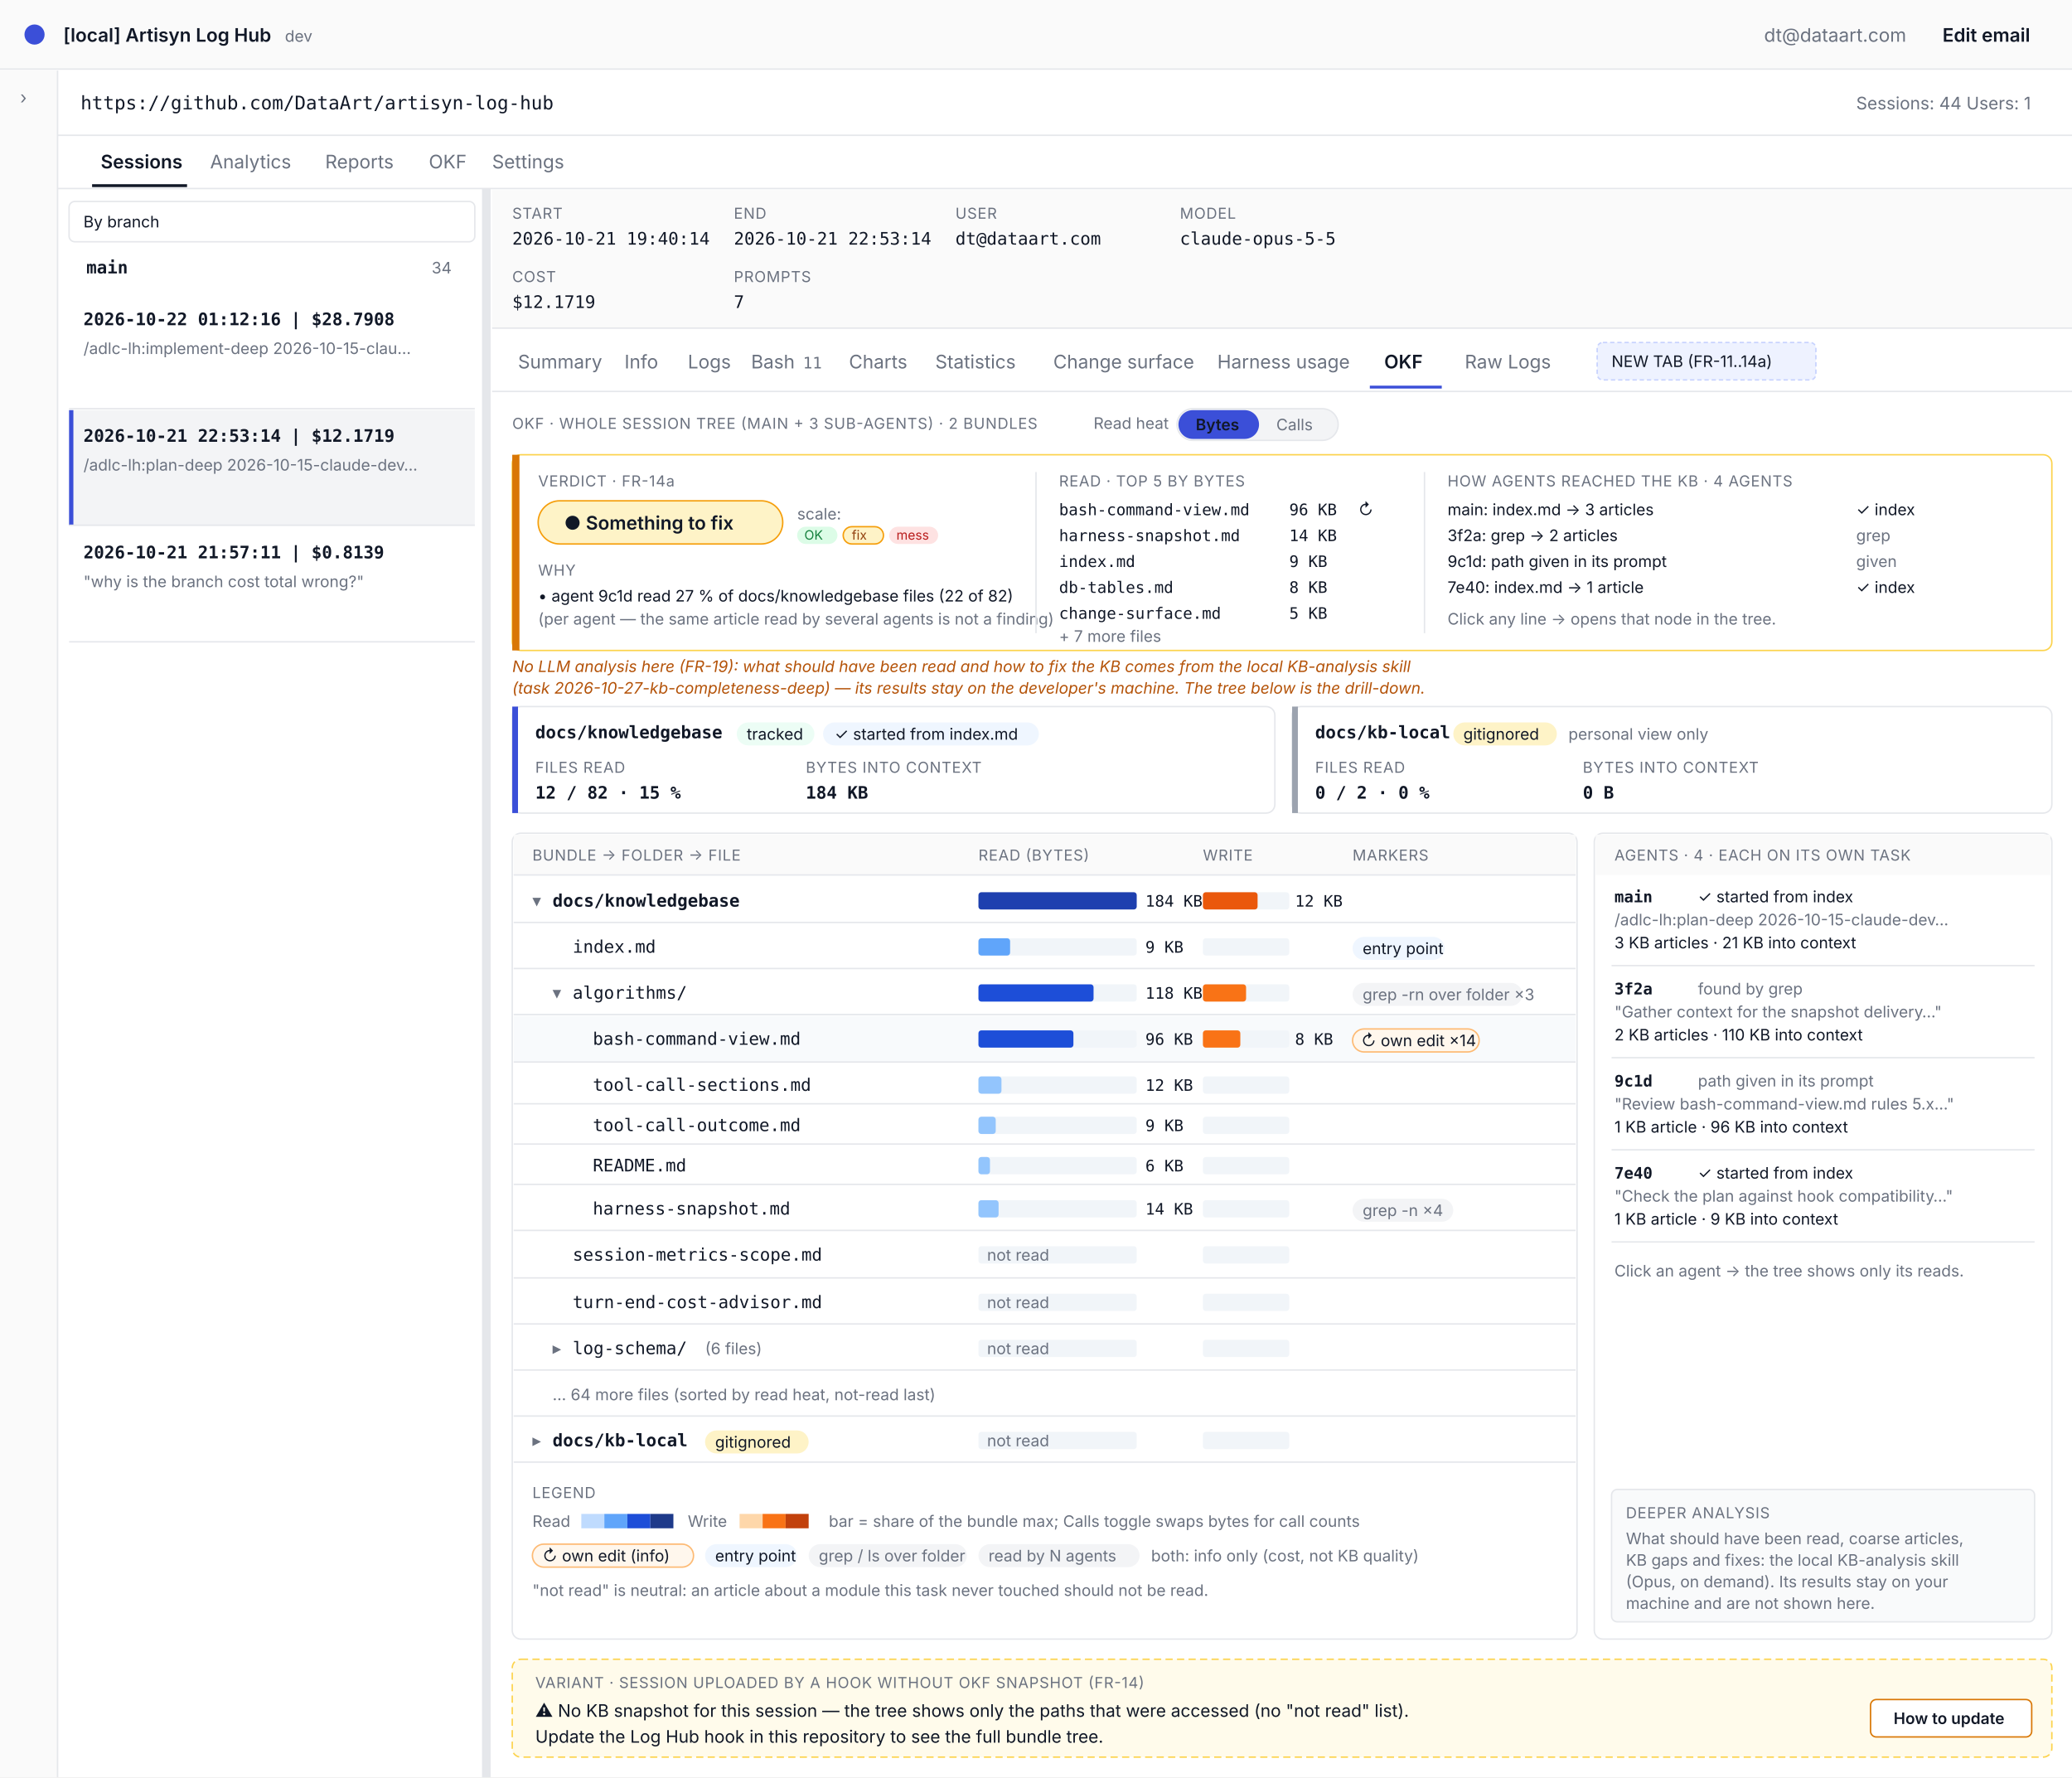
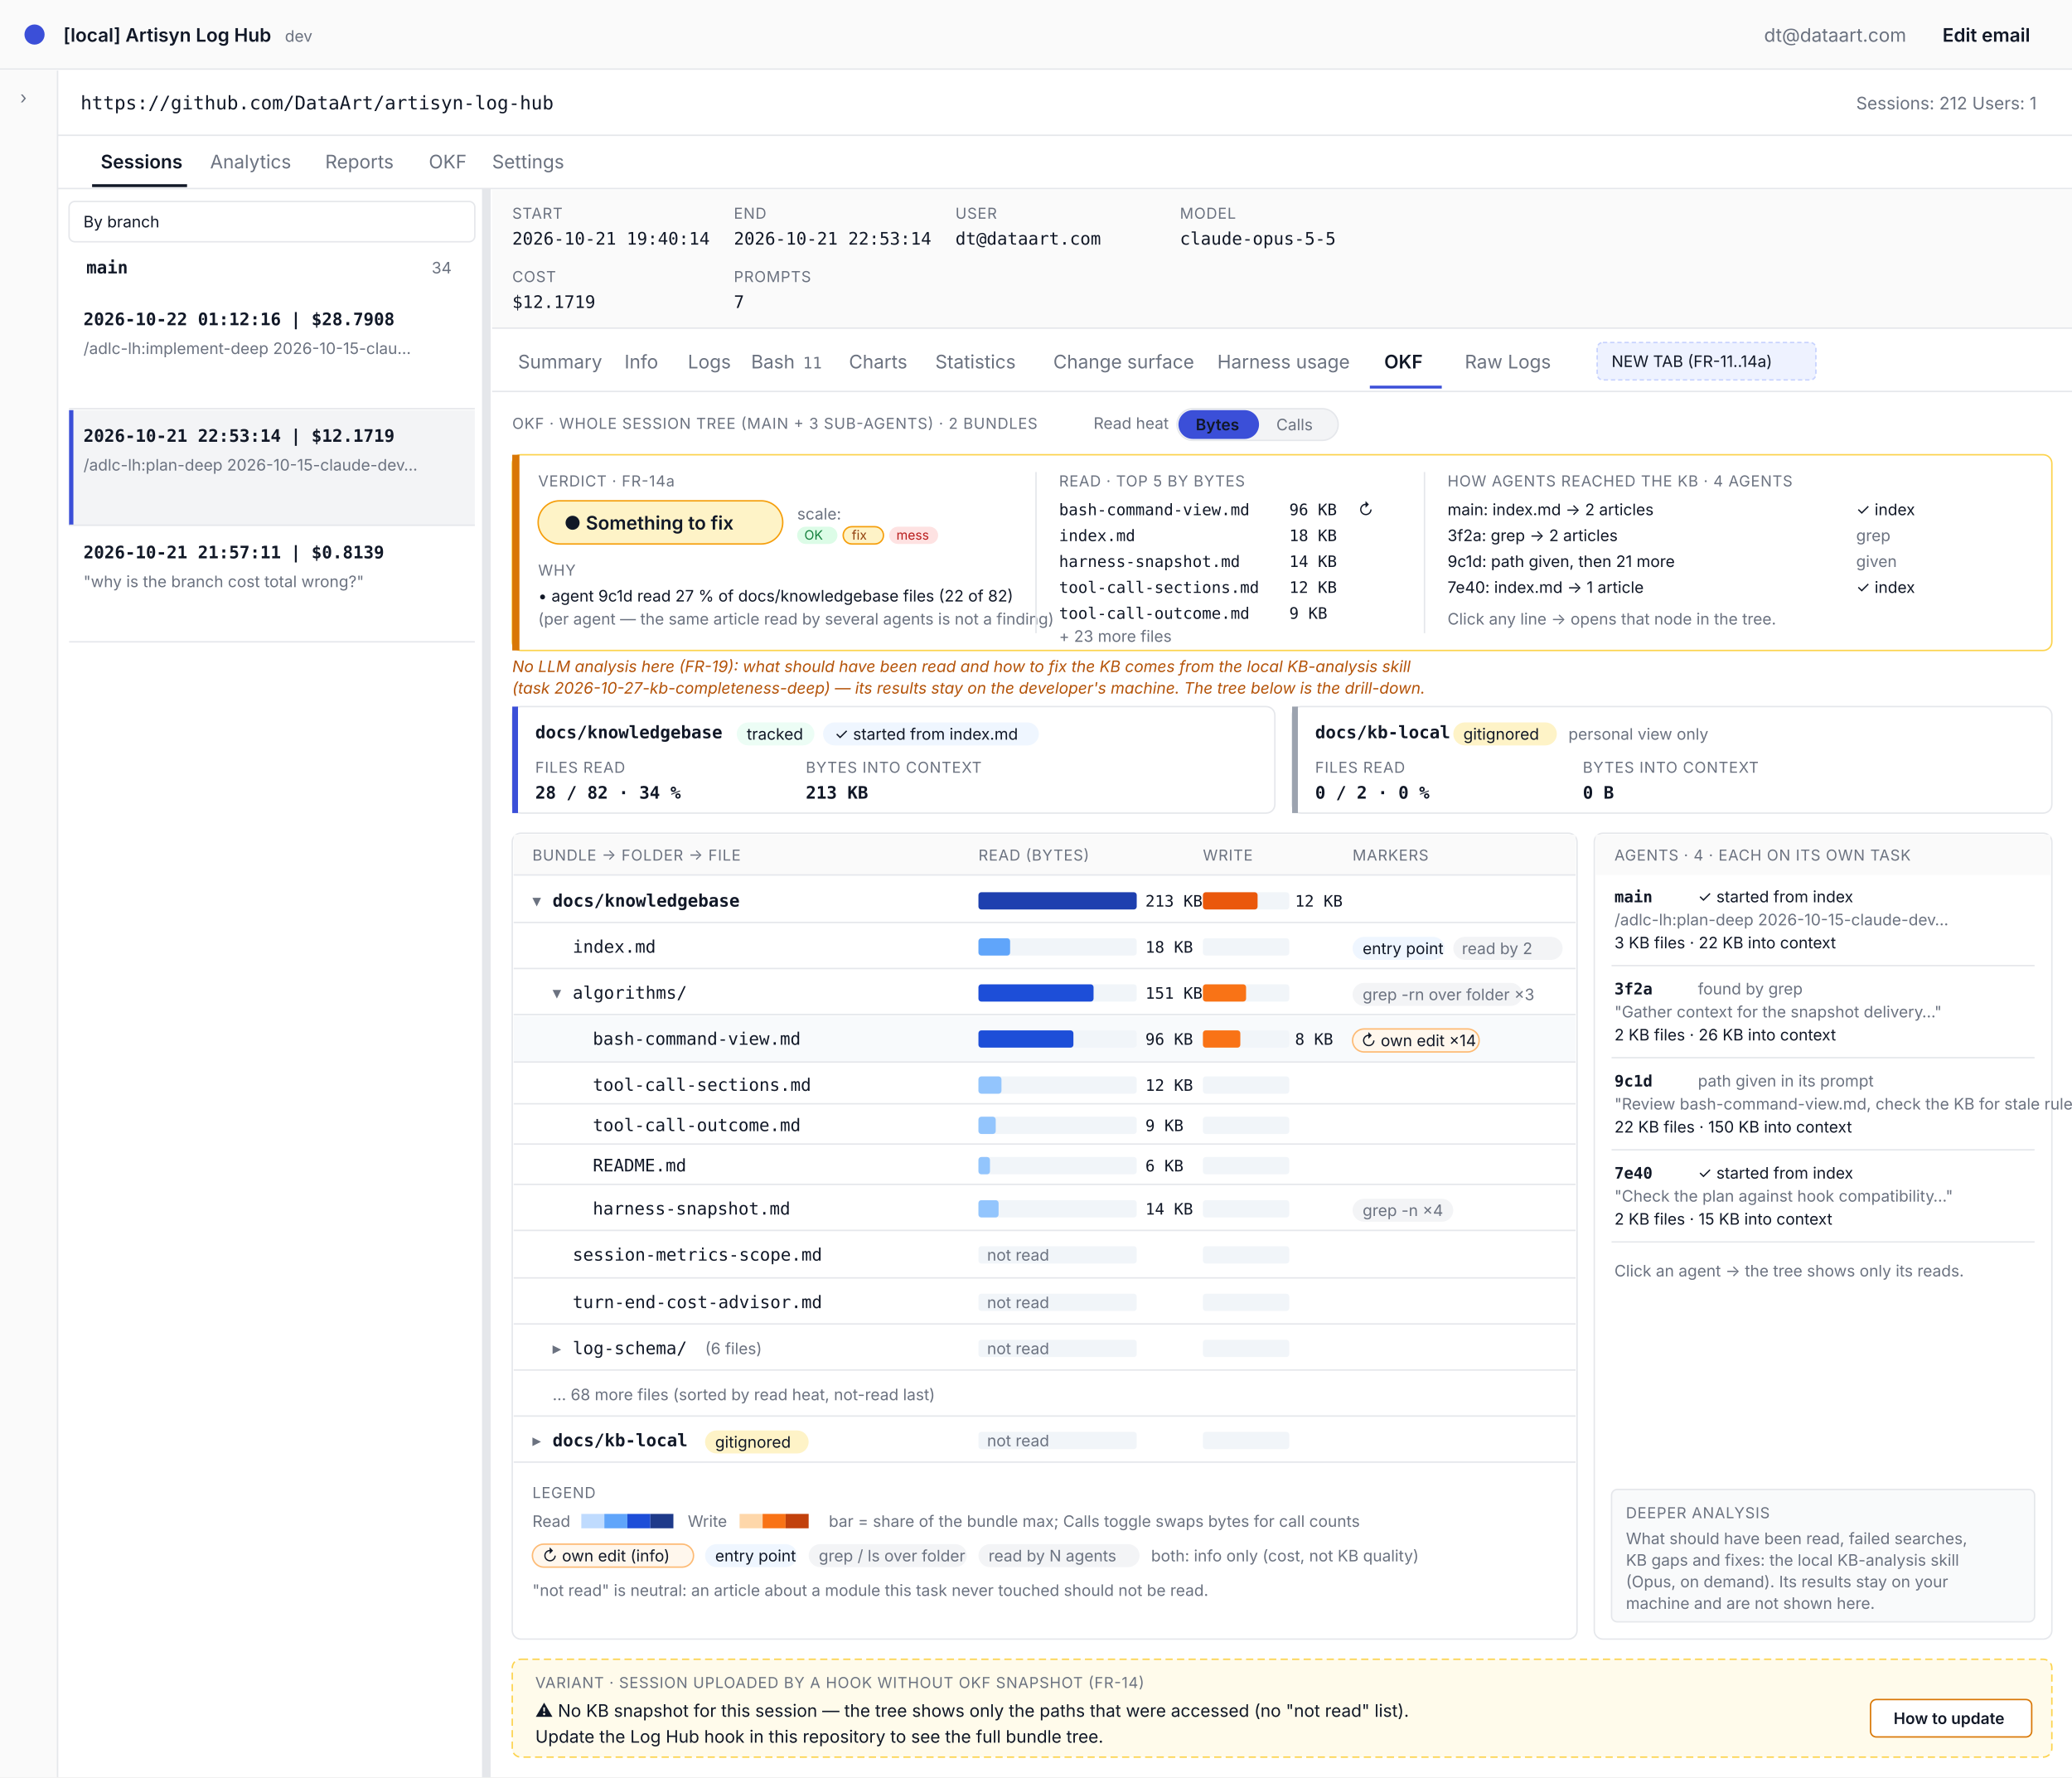
<svg xmlns="http://www.w3.org/2000/svg" width="1440" height="1235" viewBox="0 0 1440 1235" font-family="Segoe UI, Inter, Arial, sans-serif">
  <style>
    .t { font-size: 13px; fill: #111827; }
    .s { font-size: 12px; fill: #111827; }
    .xs { font-size: 11px; fill: #111827; }
    .m { fill: #6b7280; }
    .cap { font-size: 10.5px; fill: #6b7280; letter-spacing: .4px; }
    .mono { font-family: Consolas, 'JetBrains Mono', monospace; }
    .b { font-weight: 600; }
    .line { stroke: #e5e7eb; stroke-width: 1; }
    .note { font-size: 11px; fill: #b45309; font-style: italic; }
  </style>
  <rect width="1440" height="1235" fill="#ffffff" />
  <rect width="1440" height="48" fill="#fafafa" />
  <line x1="0" y1="48" x2="1440" y2="48" class="line" />
  <circle cx="24" cy="24" r="7" fill="#3b4fd8" />
  <text x="44" y="29" class="t b">[local] Artisyn Log Hub</text>
  <text x="198" y="29" class="xs m">dev</text>
  <text x="1226" y="29" class="t m">dt@dataart.com</text>
  <text x="1350" y="29" class="t b">Edit email</text>
  <rect x="0" y="49" width="40" height="1186" fill="#fafafa" />
  <line x1="40" y1="49" x2="40" y2="1235" class="line" />
  <text x="14" y="72" class="s m">›</text>
  <text x="56" y="76" class="t mono">https://github.com/DataArt/artisyn-log-hub</text>
-   <text x="1290" y="76" class="s m">Sessions: 44  Users: 1</text>
+   <text x="1290" y="76" class="s m">Sessions: 212  Users: 1</text>
  <line x1="40" y1="94" x2="1440" y2="94" class="line" />
  <text x="70" y="117" class="t b">Sessions</text>
  <rect x="64" y="128" width="66" height="2" fill="#111827" />
  <text x="146" y="117" class="t m">Analytics</text>
  <text x="226" y="117" class="t m">Reports</text>
  <text x="298" y="117" class="t m">OKF</text>
  <text x="342" y="117" class="t m">Settings</text>
  <line x1="40" y1="131" x2="1440" y2="131" class="line" />
  <rect x="48" y="140" width="282" height="910" fill="#ffffff" />
  <rect x="48" y="140" width="282" height="28" rx="4" fill="#fff" stroke="#e5e7eb" />
  <text x="58" y="158" class="xs">By branch</text>
  <text x="60" y="190" class="s b mono">main</text>
  <text x="300" y="190" class="xs m">34</text>
  <g>
    <rect x="48" y="204" width="282" height="80" fill="#fff" />
    <text x="58" y="226" class="s b mono">2026-10-22 01:12:16</text>
    <text x="202" y="226" class="s b mono" fill="#ea580c">| $28.7908</text>
    <text x="58" y="246" class="xs m">/adlc-lh:implement-deep 2026-10-15-clau…</text>
    <line x1="48" y1="284" x2="330" y2="284" class="line" />
    <rect x="48" y="285" width="282" height="80" fill="#f3f4f6" />
    <rect x="48" y="285" width="3" height="80" fill="#3b4fd8" />
    <text x="58" y="307" class="s b mono">2026-10-21 22:53:14</text>
    <text x="202" y="307" class="s b mono" fill="#2563eb">| $12.1719</text>
    <text x="58" y="327" class="xs m">/adlc-lh:plan-deep 2026-10-15-claude-dev…</text>
    <line x1="48" y1="365" x2="330" y2="365" class="line" />
    <text x="58" y="388" class="s b mono">2026-10-21 21:57:11</text>
    <text x="202" y="388" class="s b mono" fill="#16a34a">| $0.8139</text>
    <text x="58" y="408" class="xs m">"why is the branch cost total wrong?"</text>
    <line x1="48" y1="446" x2="330" y2="446" class="line" />
  </g>
  <line x1="338" y1="131" x2="338" y2="1235" stroke="#e5e7eb" stroke-width="6" />
  <rect x="342" y="132" width="1098" height="96" fill="#fafafa" />
  <text x="356" y="152" class="cap">START</text>
  <text x="356" y="170" class="s mono">2026-10-21 19:40:14</text>
  <text x="510" y="152" class="cap">END</text>
  <text x="510" y="170" class="s mono">2026-10-21 22:53:14</text>
  <text x="664" y="152" class="cap">USER</text>
  <text x="664" y="170" class="s mono">dt@dataart.com</text>
  <text x="820" y="152" class="cap">MODEL</text>
  <text x="820" y="170" class="s mono">claude-opus-5-5</text>
  <text x="356" y="196" class="cap">COST</text>
  <text x="356" y="214" class="s mono">$12.1719</text>
  <text x="510" y="196" class="cap">PROMPTS</text>
  <text x="510" y="214" class="s mono">7</text>
  <line x1="342" y1="228" x2="1440" y2="228" class="line" />
  <text x="360" y="256" class="t m">Summary</text>
  <text x="434" y="256" class="t m">Info</text>
  <text x="478" y="256" class="t m">Logs</text>
  <text x="522" y="256" class="t m">Bash</text>
  <text x="558" y="256" class="xs m mono">11</text>
  <text x="590" y="256" class="t m">Charts</text>
  <text x="650" y="256" class="t m">Statistics</text>
  <text x="732" y="256" class="t m">Change surface</text>
  <text x="846" y="256" class="t m">Harness usage</text>
  <text x="962" y="256" class="t b">OKF</text>
  <rect x="952" y="268" width="50" height="2" fill="#3b4fd8" />
  <text x="1018" y="256" class="t m">Raw Logs</text>
  <rect x="1110" y="238" width="152" height="26" rx="4" fill="#eef2ff" stroke="#c7d2fe" stroke-dasharray="3 2" />
  <text x="1120" y="255" class="xs" fill="#3730a3">NEW TAB (FR-11..14a)</text>
  <line x1="342" y1="272" x2="1440" y2="272" class="line" />
  <text x="356" y="298" class="cap">OKF · WHOLE SESSION TREE (MAIN + 3 SUB-AGENTS) · 2 BUNDLES</text>
  <text x="760" y="298" class="xs m">Read heat</text>
  <rect x="818" y="284" width="112" height="22" rx="11" fill="#f3f4f6" stroke="#e5e7eb" />
  <rect x="819" y="285" width="56" height="20" rx="10" fill="#3b4fd8" />
  <text x="831" y="299" class="xs b" fill="#fff">Bytes</text>
  <text x="887" y="299" class="xs m">Calls</text>
  <g>
    <rect x="356" y="316" width="1070" height="136" rx="6" fill="#fff" stroke="#fcd34d" />
    <rect x="356" y="316" width="5" height="136" fill="#d97706" />
    <text x="374" y="338" class="cap">VERDICT · FR-14a</text>
    <rect x="374" y="348" width="170" height="30" rx="15" fill="#fef3c7" stroke="#f59e0b" />
    <text x="392" y="368" class="t b" fill="#92400e">● Something to fix</text>
    <text x="554" y="361" class="xs m">scale:</text>
    <rect x="554" y="366" width="28" height="12" rx="6" fill="#dcfce7" />
    <text x="559" y="375" style="font-size:9px" fill="#15803d">OK</text>
    <rect x="586" y="366" width="28" height="12" rx="6" fill="#fef3c7" stroke="#f59e0b" />
    <text x="592" y="375" style="font-size:9px" fill="#92400e">fix</text>
    <rect x="618" y="366" width="34" height="12" rx="6" fill="#fee2e2" />
    <text x="623" y="375" style="font-size:9px" fill="#b91c1c">mess</text>
    <text x="374" y="400" class="cap">WHY</text>
    <text x="374" y="418" class="xs">• agent 9c1d read 27 % of docs/knowledgebase files (22 of 82)</text>
    <text x="374" y="434" class="xs m">(per agent — the same article read by several agents is not a finding)</text>
    <line x1="720" y1="328" x2="720" y2="440" class="line" />
    <text x="736" y="338" class="cap">READ · TOP 5 BY BYTES</text>
    <text x="736" y="358" class="xs mono">bash-command-view.md</text>
    <text x="896" y="358" class="xs mono">96 KB</text>
    <text x="944" y="358" class="xs" fill="#9a3412">↻</text>
-     <text x="736" y="376" class="xs mono">harness-snapshot.md</text>
-     <text x="896" y="376" class="xs mono">14 KB</text>
-     <text x="736" y="394" class="xs mono">index.md</text>
-     <text x="896" y="394" class="xs mono">9 KB</text>
-     <text x="736" y="412" class="xs mono">db-tables.md</text>
-     <text x="896" y="412" class="xs mono">8 KB</text>
-     <text x="736" y="430" class="xs mono">change-surface.md</text>
-     <text x="896" y="430" class="xs mono">5 KB</text>
-     <text x="736" y="446" class="xs m">+ 7 more files</text>
+     <text x="736" y="376" class="xs mono">index.md</text>
+     <text x="896" y="376" class="xs mono">18 KB</text>
+     <text x="736" y="394" class="xs mono">harness-snapshot.md</text>
+     <text x="896" y="394" class="xs mono">14 KB</text>
+     <text x="736" y="412" class="xs mono">tool-call-sections.md</text>
+     <text x="896" y="412" class="xs mono">12 KB</text>
+     <text x="736" y="430" class="xs mono">tool-call-outcome.md</text>
+     <text x="896" y="430" class="xs mono">9 KB</text>
+     <text x="736" y="446" class="xs m">+ 23 more files</text>
    <line x1="990" y1="328" x2="990" y2="440" class="line" />
    <text x="1006" y="338" class="cap">HOW AGENTS REACHED THE KB · 4 AGENTS</text>
-     <text x="1006" y="358" class="xs">main: index.md → 3 articles</text>
+     <text x="1006" y="358" class="xs">main: index.md → 2 articles</text>
    <text x="1290" y="358" class="xs" fill="#15803d">✓ index</text>
    <text x="1006" y="376" class="xs">3f2a: grep → 2 articles</text>
    <text x="1290" y="376" class="xs m">grep</text>
-     <text x="1006" y="394" class="xs">9c1d: path given in its prompt</text>
+     <text x="1006" y="394" class="xs">9c1d: path given, then 21 more</text>
    <text x="1290" y="394" class="xs m">given</text>
    <text x="1006" y="412" class="xs">7e40: index.md → 1 article</text>
    <text x="1290" y="412" class="xs" fill="#15803d">✓ index</text>
    <text x="1006" y="434" class="xs m">Click any line → opens that node in the tree.</text>
  </g>
  <text x="356" y="467" class="note">No LLM analysis here (FR-19): what should have been read and how to fix the KB comes from the local KB-analysis skill</text>
  <text x="356" y="482" class="note">(task 2026-10-27-kb-completeness-deep) — its results stay on the developer's machine. The tree below is the drill-down.</text>
  <g transform="translate(0,175)">
    <g>
      <rect x="356" y="316" width="530" height="74" rx="6" fill="#fff" stroke="#e5e7eb" />
      <rect x="356" y="316" width="4" height="74" fill="#3b4fd8" />
      <text x="372" y="338" class="s b mono">docs/knowledgebase</text>
      <rect x="512" y="327" width="54" height="16" rx="8" fill="#ecfdf5" />
      <text x="519" y="339" class="xs" fill="#047857">tracked</text>
      <rect x="572" y="327" width="150" height="16" rx="8" fill="#eff6ff" />
      <text x="580" y="339" class="xs" fill="#1d4ed8">✓ started from index.md</text>
      <text x="372" y="362" class="cap">FILES READ</text>
-       <text x="372" y="380" class="s mono b">12 / 82 · 15 %</text>
+       <text x="372" y="380" class="s mono b">28 / 82 · 34 %</text>
      <text x="560" y="362" class="cap">BYTES INTO CONTEXT</text>
-       <text x="560" y="380" class="s mono b">184 KB</text>
+       <text x="560" y="380" class="s mono b">213 KB</text>
      <rect x="898" y="316" width="528" height="74" rx="6" fill="#fff" stroke="#e5e7eb" />
      <rect x="898" y="316" width="4" height="74" fill="#9ca3af" />
      <text x="914" y="338" class="s b mono">docs/kb-local</text>
      <rect x="1010" y="327" width="72" height="16" rx="8" fill="#fef3c7" />
      <text x="1017" y="339" class="xs" fill="#92400e">gitignored</text>
      <text x="1090" y="339" class="xs m">personal view only</text>
      <text x="914" y="362" class="cap">FILES READ</text>
      <text x="914" y="380" class="s mono b">0 / 2 · 0 %</text>
      <text x="1100" y="362" class="cap">BYTES INTO CONTEXT</text>
      <text x="1100" y="380" class="s mono b">0 B</text>
    </g>
    <rect x="356" y="404" width="740" height="560" rx="6" fill="#fff" stroke="#e5e7eb" />
    <rect x="357" y="405" width="738" height="28" fill="#fafafa" />
    <text x="370" y="423" class="cap">BUNDLE → FOLDER → FILE</text>
    <text x="680" y="423" class="cap">READ (BYTES)</text>
    <text x="836" y="423" class="cap">WRITE</text>
    <text x="940" y="423" class="cap">MARKERS</text>
    <line x1="357" y1="433" x2="1095" y2="433" class="line" />
    <text x="370" y="455" class="s m">▾</text>
    <text x="384" y="455" class="s b mono">docs/knowledgebase</text>
    <rect x="680" y="445" width="110" height="12" rx="2" fill="#f1f5f9" />
    <rect x="680" y="445" width="110" height="12" rx="2" fill="#1e40af" />
-     <text x="796" y="455" class="xs mono">184 KB</text>
+     <text x="796" y="455" class="xs mono">213 KB</text>
    <rect x="836" y="445" width="60" height="12" rx="2" fill="#f1f5f9" />
    <rect x="836" y="445" width="38" height="12" rx="2" fill="#ea580c" />
    <text x="900" y="455" class="xs mono">12 KB</text>
    <line x1="357" y1="466" x2="1095" y2="466" class="line" />
    <text x="398" y="487" class="s mono">index.md</text>
    <rect x="680" y="477" width="110" height="12" rx="2" fill="#f1f5f9" />
    <rect x="680" y="477" width="22" height="12" rx="2" fill="#60a5fa" />
-     <text x="796" y="487" class="xs mono">9 KB</text>
+     <text x="796" y="487" class="xs mono">18 KB</text>
    <rect x="836" y="477" width="60" height="12" rx="2" fill="#f1f5f9" />
    <rect x="940" y="476" width="64" height="16" rx="8" fill="#eff6ff" />
    <text x="947" y="488" class="xs" fill="#1d4ed8">entry point</text>
+     <rect x="1010" y="476" width="76" height="16" rx="8" fill="#f3f4f6" />
+     <text x="1016" y="488" class="xs m">read by 2</text>
    <line x1="357" y1="498" x2="1095" y2="498" class="line" />
    <text x="384" y="519" class="s m">▾</text>
    <text x="398" y="519" class="s mono">algorithms/</text>
    <rect x="680" y="509" width="110" height="12" rx="2" fill="#f1f5f9" />
    <rect x="680" y="509" width="80" height="12" rx="2" fill="#1d4ed8" />
-     <text x="796" y="519" class="xs mono">118 KB</text>
+     <text x="796" y="519" class="xs mono">151 KB</text>
    <rect x="836" y="509" width="60" height="12" rx="2" fill="#f1f5f9" />
    <rect x="836" y="509" width="30" height="12" rx="2" fill="#f97316" />
    <rect x="940" y="508" width="118" height="16" rx="8" fill="#f3f4f6" />
    <text x="947" y="520" class="xs m">grep -rn over folder ×3</text>
    <line x1="357" y1="530" x2="1095" y2="530" class="line" />
    <rect x="357" y="531" width="738" height="32" fill="#f8fafc" />
    <text x="412" y="551" class="s mono">bash-command-view.md</text>
    <rect x="680" y="541" width="110" height="12" rx="2" fill="#f1f5f9" />
    <rect x="680" y="541" width="66" height="12" rx="2" fill="#1d4ed8" />
    <text x="796" y="551" class="xs mono">96 KB</text>
    <rect x="836" y="541" width="60" height="12" rx="2" fill="#f1f5f9" />
    <rect x="836" y="541" width="26" height="12" rx="2" fill="#f97316" />
    <text x="900" y="551" class="xs mono">8 KB</text>
    <rect x="940" y="540" width="88" height="16" rx="8" fill="#fff7ed" stroke="#fdba74" />
    <text x="946" y="552" class="xs" fill="#9a3412">↻ own edit ×14</text>
    <line x1="357" y1="563" x2="1095" y2="563" class="line" />
    <text x="412" y="583" class="s mono">tool-call-sections.md</text>
    <rect x="680" y="573" width="110" height="12" rx="2" fill="#f1f5f9" />
    <rect x="680" y="573" width="16" height="12" rx="2" fill="#93c5fd" />
    <text x="796" y="583" class="xs mono">12 KB</text>
    <rect x="836" y="573" width="60" height="12" rx="2" fill="#f1f5f9" />
    <line x1="357" y1="592" x2="1095" y2="592" class="line" />
    <text x="412" y="611" class="s mono">tool-call-outcome.md</text>
    <rect x="680" y="601" width="110" height="12" rx="2" fill="#f1f5f9" />
    <rect x="680" y="601" width="12" height="12" rx="2" fill="#93c5fd" />
    <text x="796" y="611" class="xs mono">9 KB</text>
    <rect x="836" y="601" width="60" height="12" rx="2" fill="#f1f5f9" />
    <line x1="357" y1="620" x2="1095" y2="620" class="line" />
    <text x="412" y="639" class="s mono">README.md</text>
    <rect x="680" y="629" width="110" height="12" rx="2" fill="#f1f5f9" />
    <rect x="680" y="629" width="8" height="12" rx="2" fill="#93c5fd" />
    <text x="796" y="639" class="xs mono">6 KB</text>
    <rect x="836" y="629" width="60" height="12" rx="2" fill="#f1f5f9" />
    <line x1="357" y1="648" x2="1095" y2="648" class="line" />
    <text x="412" y="669" class="s mono">harness-snapshot.md</text>
    <rect x="680" y="659" width="110" height="12" rx="2" fill="#f1f5f9" />
    <rect x="680" y="659" width="14" height="12" rx="2" fill="#93c5fd" />
    <text x="796" y="669" class="xs mono">14 KB</text>
    <rect x="836" y="659" width="60" height="12" rx="2" fill="#f1f5f9" />
    <rect x="940" y="658" width="70" height="16" rx="8" fill="#f3f4f6" />
    <text x="947" y="670" class="xs m">grep -n ×4</text>
    <line x1="357" y1="680" x2="1095" y2="680" class="line" />
    <text x="398" y="701" class="s mono" fill="#9ca3af">session-metrics-scope.md</text>
    <rect x="680" y="691" width="110" height="12" rx="2" fill="#f1f5f9" />
    <text x="686" y="701" class="xs m">not read</text>
    <rect x="836" y="691" width="60" height="12" rx="2" fill="#f1f5f9" />
    <line x1="357" y1="713" x2="1095" y2="713" class="line" />
    <text x="398" y="734" class="s mono" fill="#9ca3af">turn-end-cost-advisor.md</text>
    <rect x="680" y="724" width="110" height="12" rx="2" fill="#f1f5f9" />
    <text x="686" y="734" class="xs m">not read</text>
    <rect x="836" y="724" width="60" height="12" rx="2" fill="#f1f5f9" />
    <line x1="357" y1="745" x2="1095" y2="745" class="line" />
    <text x="384" y="766" class="s m">▸</text>
    <text x="398" y="766" class="s mono" fill="#9ca3af">log-schema/</text>
    <text x="490" y="766" class="xs m">(6 files)</text>
    <rect x="680" y="756" width="110" height="12" rx="2" fill="#f1f5f9" />
    <text x="686" y="766" class="xs m">not read</text>
    <rect x="836" y="756" width="60" height="12" rx="2" fill="#f1f5f9" />
    <line x1="357" y1="777" x2="1095" y2="777" class="line" />
-     <text x="384" y="798" class="xs m">… 64 more files (sorted by read heat, not-read last)</text>
+     <text x="384" y="798" class="xs m">… 68 more files (sorted by read heat, not-read last)</text>
    <line x1="357" y1="809" x2="1095" y2="809" class="line" />
    <text x="370" y="830" class="s m">▸</text>
    <text x="384" y="830" class="s b mono">docs/kb-local</text>
    <rect x="490" y="819" width="72" height="16" rx="8" fill="#fef3c7" />
    <text x="497" y="831" class="xs" fill="#92400e">gitignored</text>
    <rect x="680" y="820" width="110" height="12" rx="2" fill="#f1f5f9" />
    <text x="686" y="830" class="xs m">not read</text>
    <rect x="836" y="820" width="60" height="12" rx="2" fill="#f1f5f9" />
    <line x1="357" y1="841" x2="1095" y2="841" class="line" />
    <text x="370" y="866" class="cap">LEGEND</text>
    <text x="370" y="886" class="xs m">Read</text>
    <rect x="404" y="877" width="16" height="10" fill="#bfdbfe" />
    <rect x="420" y="877" width="16" height="10" fill="#60a5fa" />
    <rect x="436" y="877" width="16" height="10" fill="#1d4ed8" />
    <rect x="452" y="877" width="16" height="10" fill="#1e3a8a" />
    <text x="478" y="886" class="xs m">Write</text>
    <rect x="514" y="877" width="16" height="10" fill="#fed7aa" />
    <rect x="530" y="877" width="16" height="10" fill="#f97316" />
    <rect x="546" y="877" width="16" height="10" fill="#c2410c" />
    <text x="576" y="886" class="xs m">bar = share of the bundle max; Calls toggle swaps bytes for call counts</text>
    <rect x="370" y="898" width="112" height="16" rx="8" fill="#fff7ed" stroke="#fdba74" />
    <text x="377" y="910" class="xs" fill="#9a3412">↻ own edit (info)</text>
    <rect x="490" y="898" width="64" height="16" rx="8" fill="#eff6ff" />
    <text x="497" y="910" class="xs" fill="#1d4ed8">entry point</text>
    <rect x="562" y="898" width="110" height="16" rx="8" fill="#f3f4f6" />
    <text x="569" y="910" class="xs m">grep / ls over folder</text>
    <rect x="680" y="898" width="112" height="16" rx="8" fill="#f3f4f6" />
    <text x="687" y="910" class="xs m">read by N agents</text>
    <text x="800" y="910" class="xs m">both: info only (cost, not KB quality)</text>
    <text x="370" y="934" class="xs m">"not read" is neutral: an article about a module this task never touched should not be read.</text>
    <rect x="1108" y="404" width="318" height="560" rx="6" fill="#fff" stroke="#e5e7eb" />
    <rect x="1109" y="405" width="316" height="28" fill="#fafafa" />
    <text x="1122" y="423" class="cap">AGENTS · 4 · EACH ON ITS OWN TASK</text>
    <text x="1122" y="452" class="xs b mono">main</text>
    <text x="1180" y="452" class="xs" fill="#15803d">✓ started from index</text>
    <text x="1122" y="468" class="xs m">/adlc-lh:plan-deep 2026-10-15-claude-dev…</text>
-     <text x="1122" y="484" class="xs">3 KB articles · 21 KB into context</text>
+     <text x="1122" y="484" class="xs">3 KB files · 22 KB into context</text>
    <line x1="1120" y1="496" x2="1414" y2="496" class="line" />
    <text x="1122" y="516" class="xs b mono">3f2a</text>
    <text x="1180" y="516" class="xs m">found by grep</text>
    <text x="1122" y="532" class="xs m">"Gather context for the snapshot delivery…"</text>
-     <text x="1122" y="548" class="xs">2 KB articles · 110 KB into context</text>
+     <text x="1122" y="548" class="xs">2 KB files · 26 KB into context</text>
    <line x1="1120" y1="560" x2="1414" y2="560" class="line" />
    <text x="1122" y="580" class="xs b mono">9c1d</text>
    <text x="1180" y="580" class="xs m">path given in its prompt</text>
-     <text x="1122" y="596" class="xs m">"Review bash-command-view.md rules 5.x…"</text>
-     <text x="1122" y="612" class="xs">1 KB article · 96 KB into context</text>
+     <text x="1122" y="596" class="xs m">"Review bash-command-view.md, check the KB for stale rules…"</text>
+     <text x="1122" y="612" class="xs">22 KB files · 150 KB into context</text>
    <line x1="1120" y1="624" x2="1414" y2="624" class="line" />
    <text x="1122" y="644" class="xs b mono">7e40</text>
    <text x="1180" y="644" class="xs" fill="#15803d">✓ started from index</text>
    <text x="1122" y="660" class="xs m">"Check the plan against hook compatibility…"</text>
-     <text x="1122" y="676" class="xs">1 KB article · 9 KB into context</text>
+     <text x="1122" y="676" class="xs">2 KB files · 15 KB into context</text>
    <line x1="1120" y1="688" x2="1414" y2="688" class="line" />
    <text x="1122" y="712" class="xs m">Click an agent → the tree shows only its reads.</text>
    <rect x="1120" y="860" width="294" height="92" rx="4" fill="#f9fafb" stroke="#e5e7eb" />
    <text x="1130" y="880" class="cap">DEEPER ANALYSIS</text>
-     <text x="1130" y="898" class="xs m">What should have been read, coarse articles,</text>
+     <text x="1130" y="898" class="xs m">What should have been read, failed searches,</text>
    <text x="1130" y="913" class="xs m">KB gaps and fixes: the local KB-analysis skill</text>
    <text x="1130" y="928" class="xs m">(Opus, on demand). Its results stay on your</text>
    <text x="1130" y="943" class="xs m">machine and are not shown here.</text>
    <rect x="356" y="978" width="1070" height="68" rx="6" fill="#fffbeb" stroke="#fcd34d" stroke-dasharray="5 3" />
    <text x="372" y="998" class="cap" fill="#92400e">VARIANT · SESSION UPLOADED BY A HOOK WITHOUT OKF SNAPSHOT (FR-14)</text>
    <text x="372" y="1018" class="s" fill="#78350f">⚠ No KB snapshot for this session — the tree shows only the paths that were accessed (no "not read" list).</text>
    <text x="372" y="1036" class="s" fill="#78350f">Update the Log Hub hook in this repository to see the full bundle tree.</text>
    <rect x="1300" y="1006" width="112" height="26" rx="4" fill="#fff" stroke="#d97706" />
    <text x="1316" y="1023" class="xs b" fill="#92400e">How to update</text>
  </g>
</svg>
